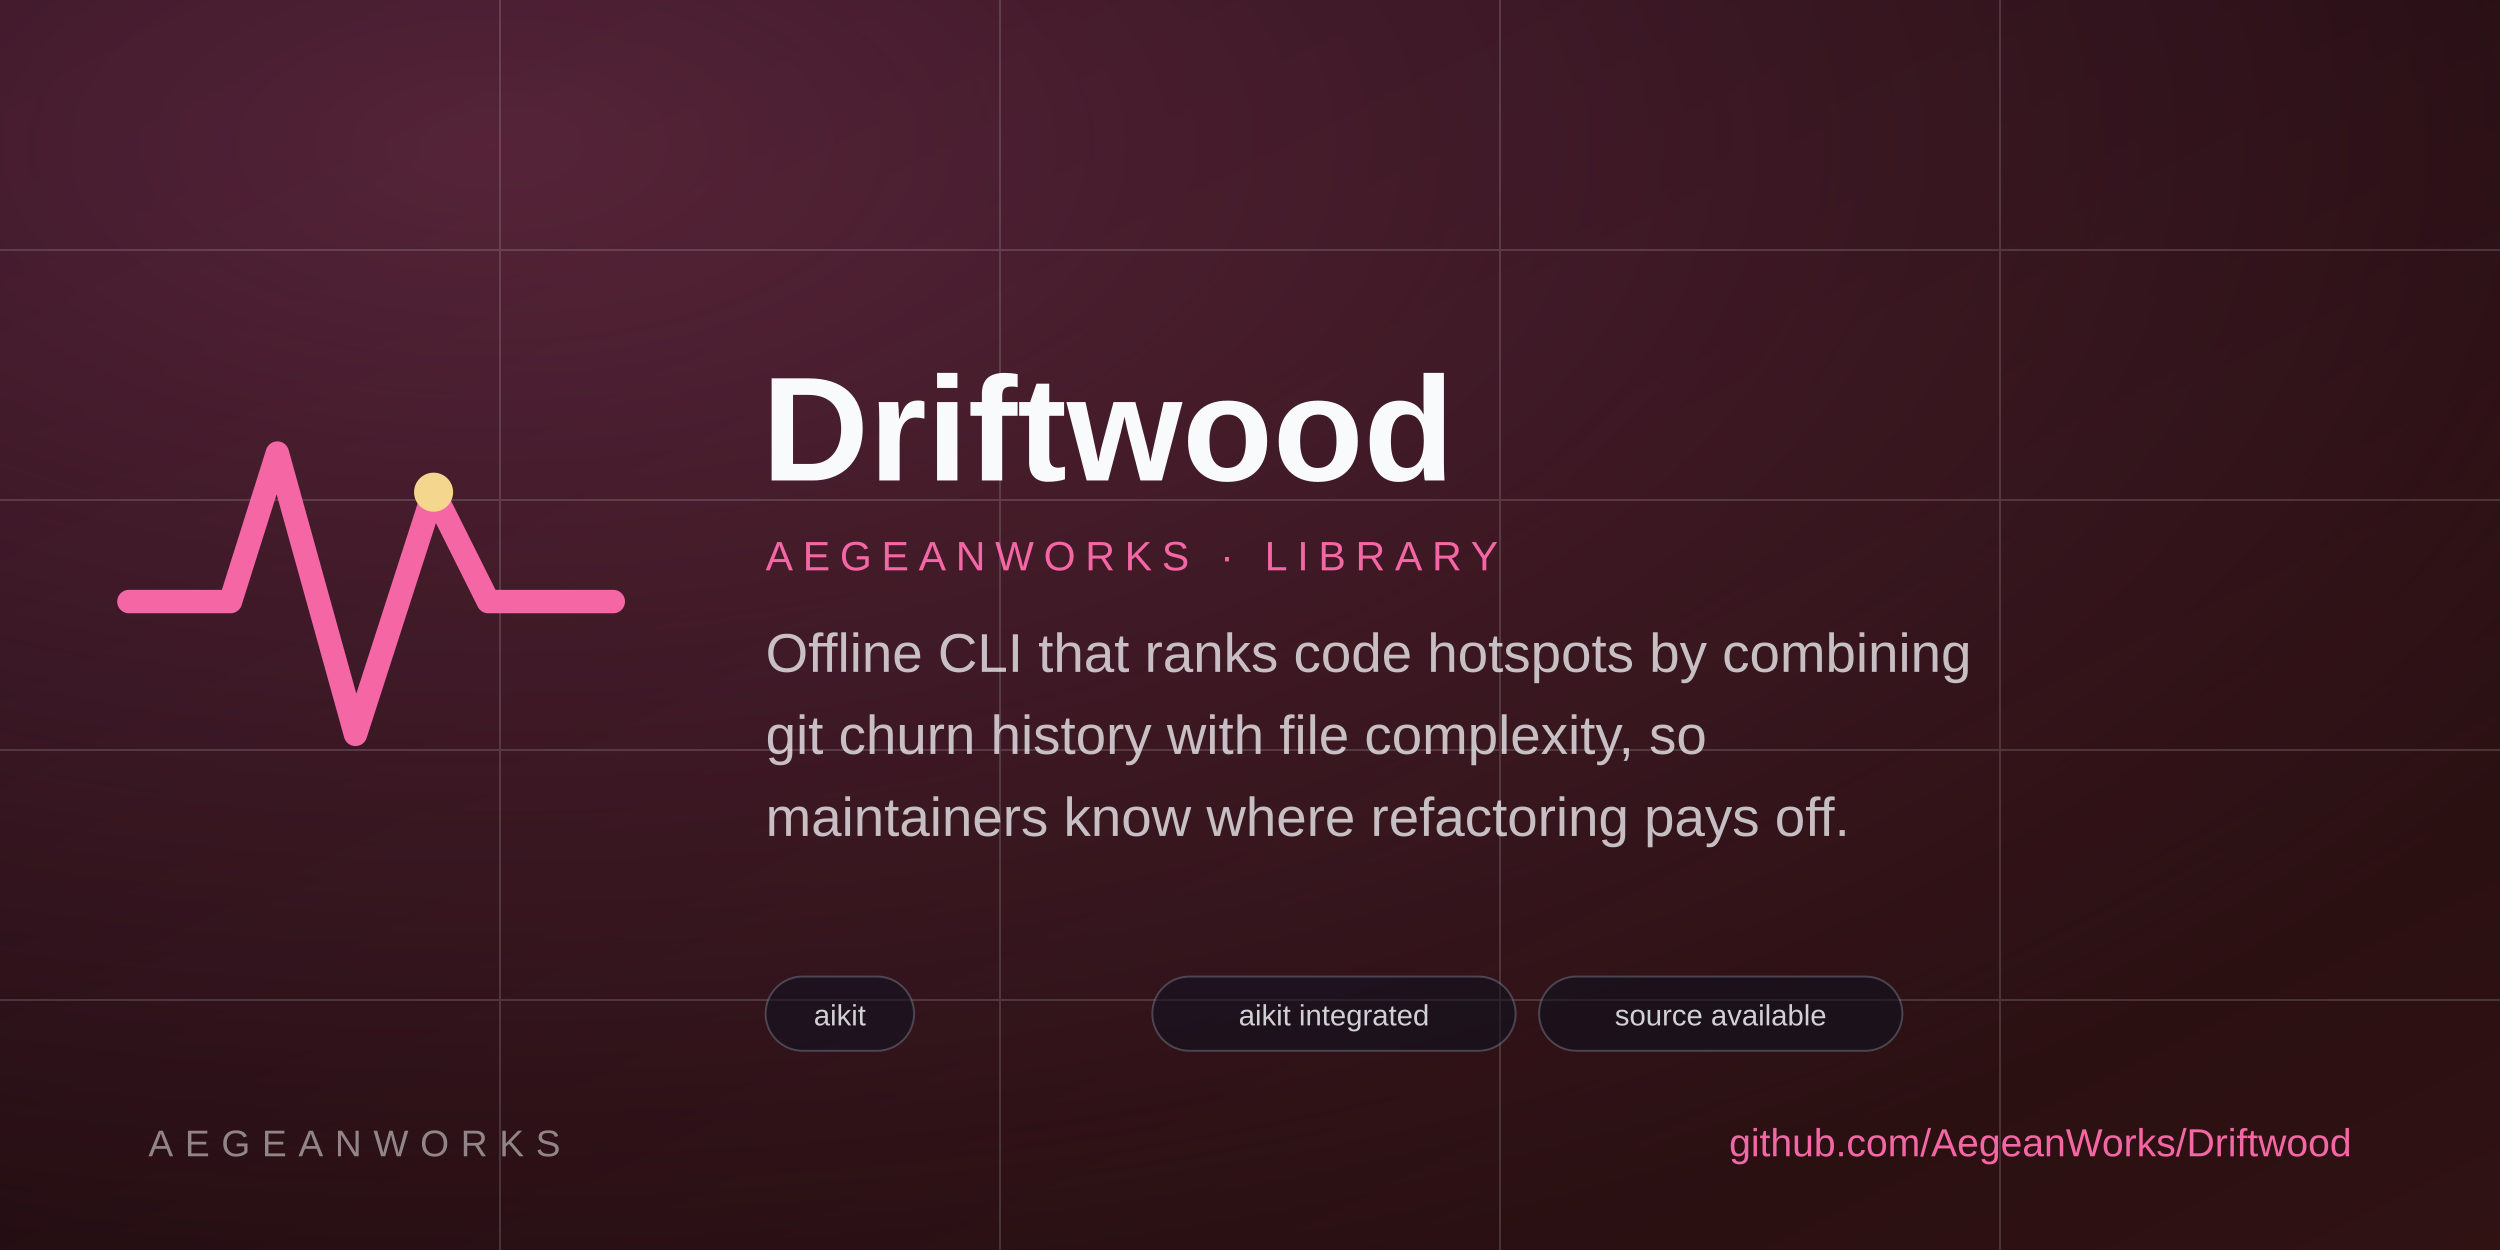
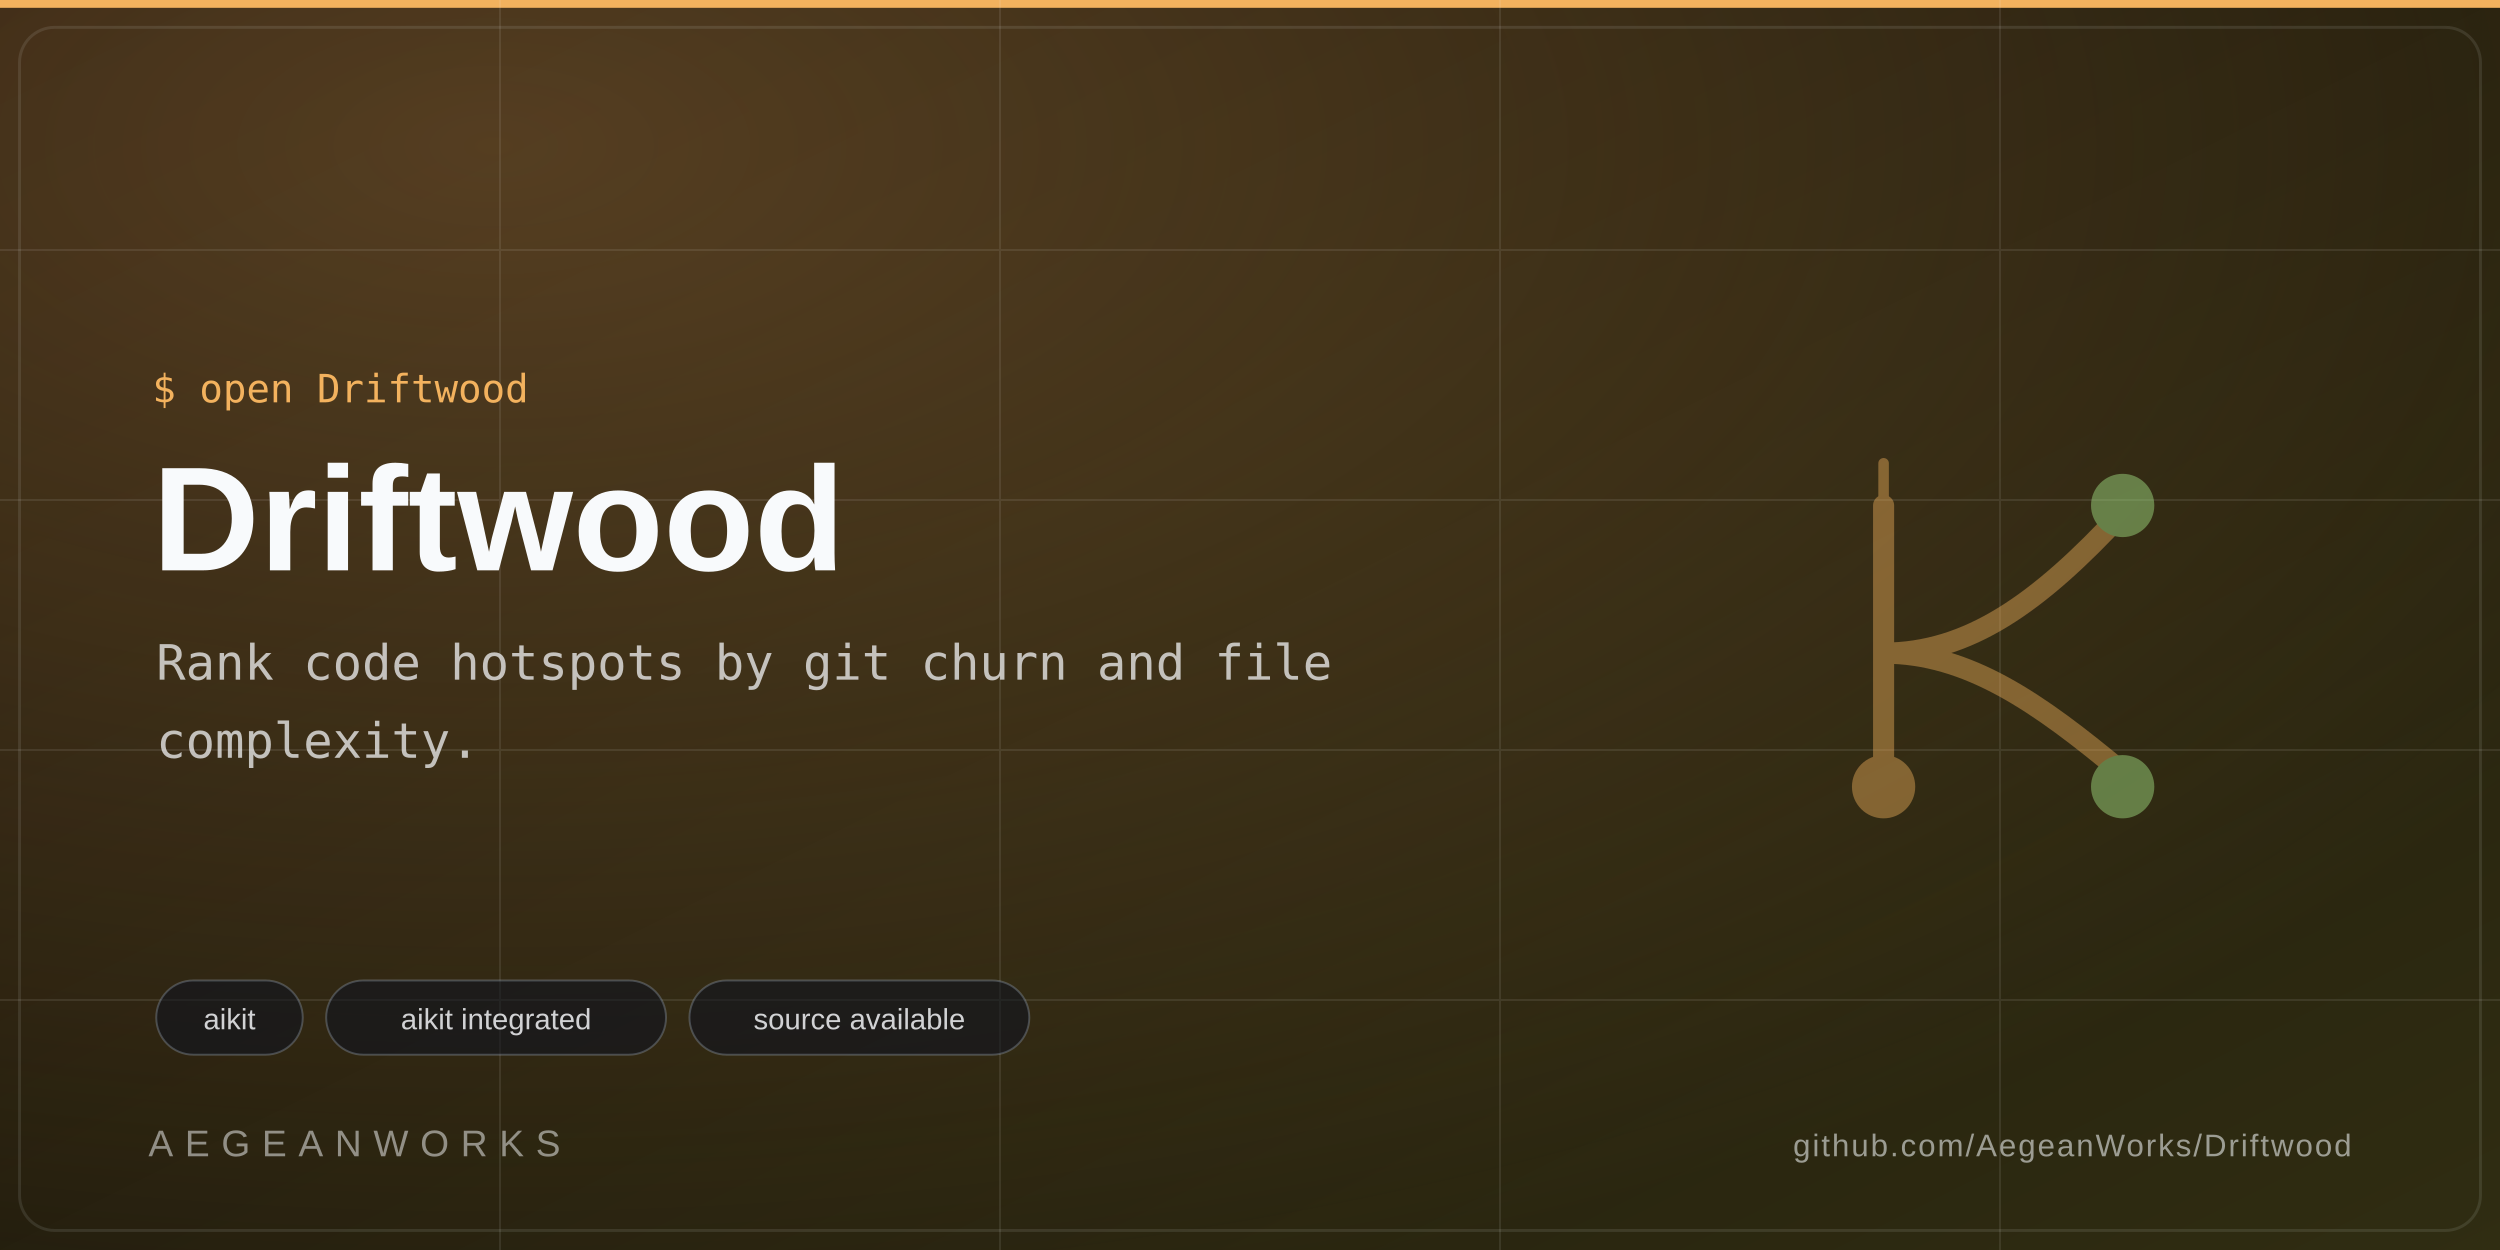
- <svg xmlns="http://www.w3.org/2000/svg" width="1280" height="640" viewBox="0 0 1280 640" role="img" aria-labelledby="title desc" data-motif="pulse" data-layout="wave">
+ <svg xmlns="http://www.w3.org/2000/svg" width="1280" height="640" viewBox="0 0 1280 640" role="img" aria-labelledby="title desc" data-motif="branch" data-layout="terminal">
  <defs>
    <linearGradient id="bg" x1="0" y1="0" x2="1" y2="1">
-       <stop offset="0" stop-color="#12070d" />
-       <stop offset="1" stop-color="#301213" />
+       <stop offset="0" stop-color="#130c07" />
+       <stop offset="1" stop-color="#302d12" />
    </linearGradient>
    <radialGradient id="glow" cx="0.2" cy="0.12" r="0.95">
-       <stop offset="0" stop-color="#f566a4" stop-opacity="0.28" />
-       <stop offset="1" stop-color="#f566a4" stop-opacity="0" />
+       <stop offset="0" stop-color="#f3b25e" stop-opacity="0.28" />
+       <stop offset="1" stop-color="#f3b25e" stop-opacity="0" />
    </radialGradient>
    <linearGradient id="band" x1="0" y1="0" x2="1" y2="0">
-       <stop offset="0" stop-color="#f566a4" />
-       <stop offset="1" stop-color="#f5d68e" />
+       <stop offset="0" stop-color="#f3b25e" />
+       <stop offset="1" stop-color="#f3b25e" />
    </linearGradient>
  </defs>
  <rect width="1280" height="640" fill="url(#bg)" />
  <rect width="1280" height="640" fill="url(#glow)" />
-   <g opacity="0.15" stroke="#F8FAFC">
+   <rect x="0" y="0" width="1280" height="4" fill="url(#band)" />
+   <rect x="10" y="14" width="1260" height="616" rx="18" fill="none" stroke="#F8FAFC" stroke-opacity="0.10" stroke-width="1.5" />
+   <g opacity="0.09" stroke="#F8FAFC" stroke-width="1">
    <path d="M0 128H1280M0 256H1280M0 384H1280M0 512H1280M256 0V640M512 0V640M768 0V640M1024 0V640" />
  </g>
-   <g transform="translate(190 300) scale(2.0)" opacity="1.0">
-     <path d="M-62 4H-36L-24 -34L-4 38L16 -24L30 4H62" fill="none" stroke="#f566a4" stroke-width="6" stroke-linecap="round" stroke-linejoin="round" />
-     <circle cx="16" cy="-24" r="5" fill="#f5d68e" />
+   <g transform="translate(1040 320) scale(1.8)" opacity="0.42">
+     <path d="M-42 42V-34M-42 8C-18 8 2 -6 26 -32M-42 8C-18 8 2 22 26 42" fill="none" stroke="#f3b25e" stroke-width="6" stroke-linecap="round" stroke-linejoin="round" />
+     <circle cx="-42" cy="46" r="9" fill="#f3b25e" />
+     <circle cx="26" cy="-34" r="9" fill="#aef490" />
+     <circle cx="26" cy="46" r="9" fill="#aef490" />
+     <path d="M-42 -34V-46" fill="none" stroke="#f3b25e" stroke-width="3" stroke-linecap="round" stroke-linejoin="round" />
  </g>
-   <text x="390" y="246" font-family="Segoe UI, Arial, sans-serif" font-size="76" font-weight="700" fill="#F8FAFC">Driftwood</text>
-   <text x="392" y="292" font-family="Segoe UI, Arial, sans-serif" font-size="21" letter-spacing="5" fill="#f566a4">AEGEANWORKS · LIBRARY</text>
-   <text x="392" y="344" font-family="Segoe UI, Arial, sans-serif" font-size="28" fill="#F8FAFC" fill-opacity="0.74">Offline CLI that ranks code hotspots by combining</text>
-   <text x="392" y="386" font-family="Segoe UI, Arial, sans-serif" font-size="28" fill="#F8FAFC" fill-opacity="0.74">git churn history with file complexity, so</text>
-   <text x="392" y="428" font-family="Segoe UI, Arial, sans-serif" font-size="28" fill="#F8FAFC" fill-opacity="0.74">maintainers know where refactoring pays off.</text>
-   <rect x="392" y="500" width="76" height="38" rx="19" fill="#0B1220" fill-opacity="0.55" stroke="#94A3B8" stroke-opacity="0.35" />
-   <text x="430.0" y="525" text-anchor="middle" font-family="Segoe UI, Arial, sans-serif" font-size="15" fill="#F8FAFC" fill-opacity="0.82">aikit</text>
-   <rect x="590" y="500" width="186" height="38" rx="19" fill="#0B1220" fill-opacity="0.55" stroke="#94A3B8" stroke-opacity="0.35" />
-   <text x="683.0" y="525" text-anchor="middle" font-family="Segoe UI, Arial, sans-serif" font-size="15" fill="#F8FAFC" fill-opacity="0.82">aikit integrated</text>
-   <rect x="788" y="500" width="186" height="38" rx="19" fill="#0B1220" fill-opacity="0.55" stroke="#94A3B8" stroke-opacity="0.35" />
-   <text x="881.0" y="525" text-anchor="middle" font-family="Segoe UI, Arial, sans-serif" font-size="15" fill="#F8FAFC" fill-opacity="0.82">source available</text>
+   <text x="78" y="206" font-family="Consolas, monospace" font-size="20" fill="#f3b25e">$ open Driftwood</text>
+   <text x="78" y="292" font-family="Segoe UI, Arial, sans-serif" font-size="76" font-weight="700" fill="#F8FAFC">Driftwood</text>
+   <text x="80" y="348" font-family="Consolas, monospace" font-size="25" fill="#F8FAFC" fill-opacity="0.72">Rank code hotspots by git churn and file</text>
+   <text x="80" y="388" font-family="Consolas, monospace" font-size="25" fill="#F8FAFC" fill-opacity="0.72">complexity.</text>
+   <rect x="80" y="502" width="75" height="38" rx="19" fill="#0B1220" fill-opacity="0.55" stroke="#94A3B8" stroke-opacity="0.35" />
+   <text x="117.5" y="527" text-anchor="middle" font-family="Segoe UI, Arial, sans-serif" font-size="15" fill="#F8FAFC" fill-opacity="0.82">aikit</text>
+   <rect x="167" y="502" width="174" height="38" rx="19" fill="#0B1220" fill-opacity="0.55" stroke="#94A3B8" stroke-opacity="0.35" />
+   <text x="254.0" y="527" text-anchor="middle" font-family="Segoe UI, Arial, sans-serif" font-size="15" fill="#F8FAFC" fill-opacity="0.82">aikit integrated</text>
+   <rect x="353" y="502" width="174" height="38" rx="19" fill="#0B1220" fill-opacity="0.55" stroke="#94A3B8" stroke-opacity="0.35" />
+   <text x="440.0" y="527" text-anchor="middle" font-family="Segoe UI, Arial, sans-serif" font-size="15" fill="#F8FAFC" fill-opacity="0.82">source available</text>
  <text x="76" y="592" font-family="Segoe UI, Arial, sans-serif" font-size="19" letter-spacing="6" fill="#F8FAFC" fill-opacity="0.50">AEGEANWORKS</text>
-   <text x="1204" y="592" text-anchor="end" font-family="Segoe UI, Arial, sans-serif" font-size="20" fill="#f566a4">github.com/AegeanWorks/Driftwood</text>
+   <text x="1204" y="592" text-anchor="end" font-family="Segoe UI, Arial, sans-serif" font-size="16" letter-spacing="1" fill="#F8FAFC" fill-opacity="0.55">github.com/AegeanWorks/Driftwood</text>
</svg>
